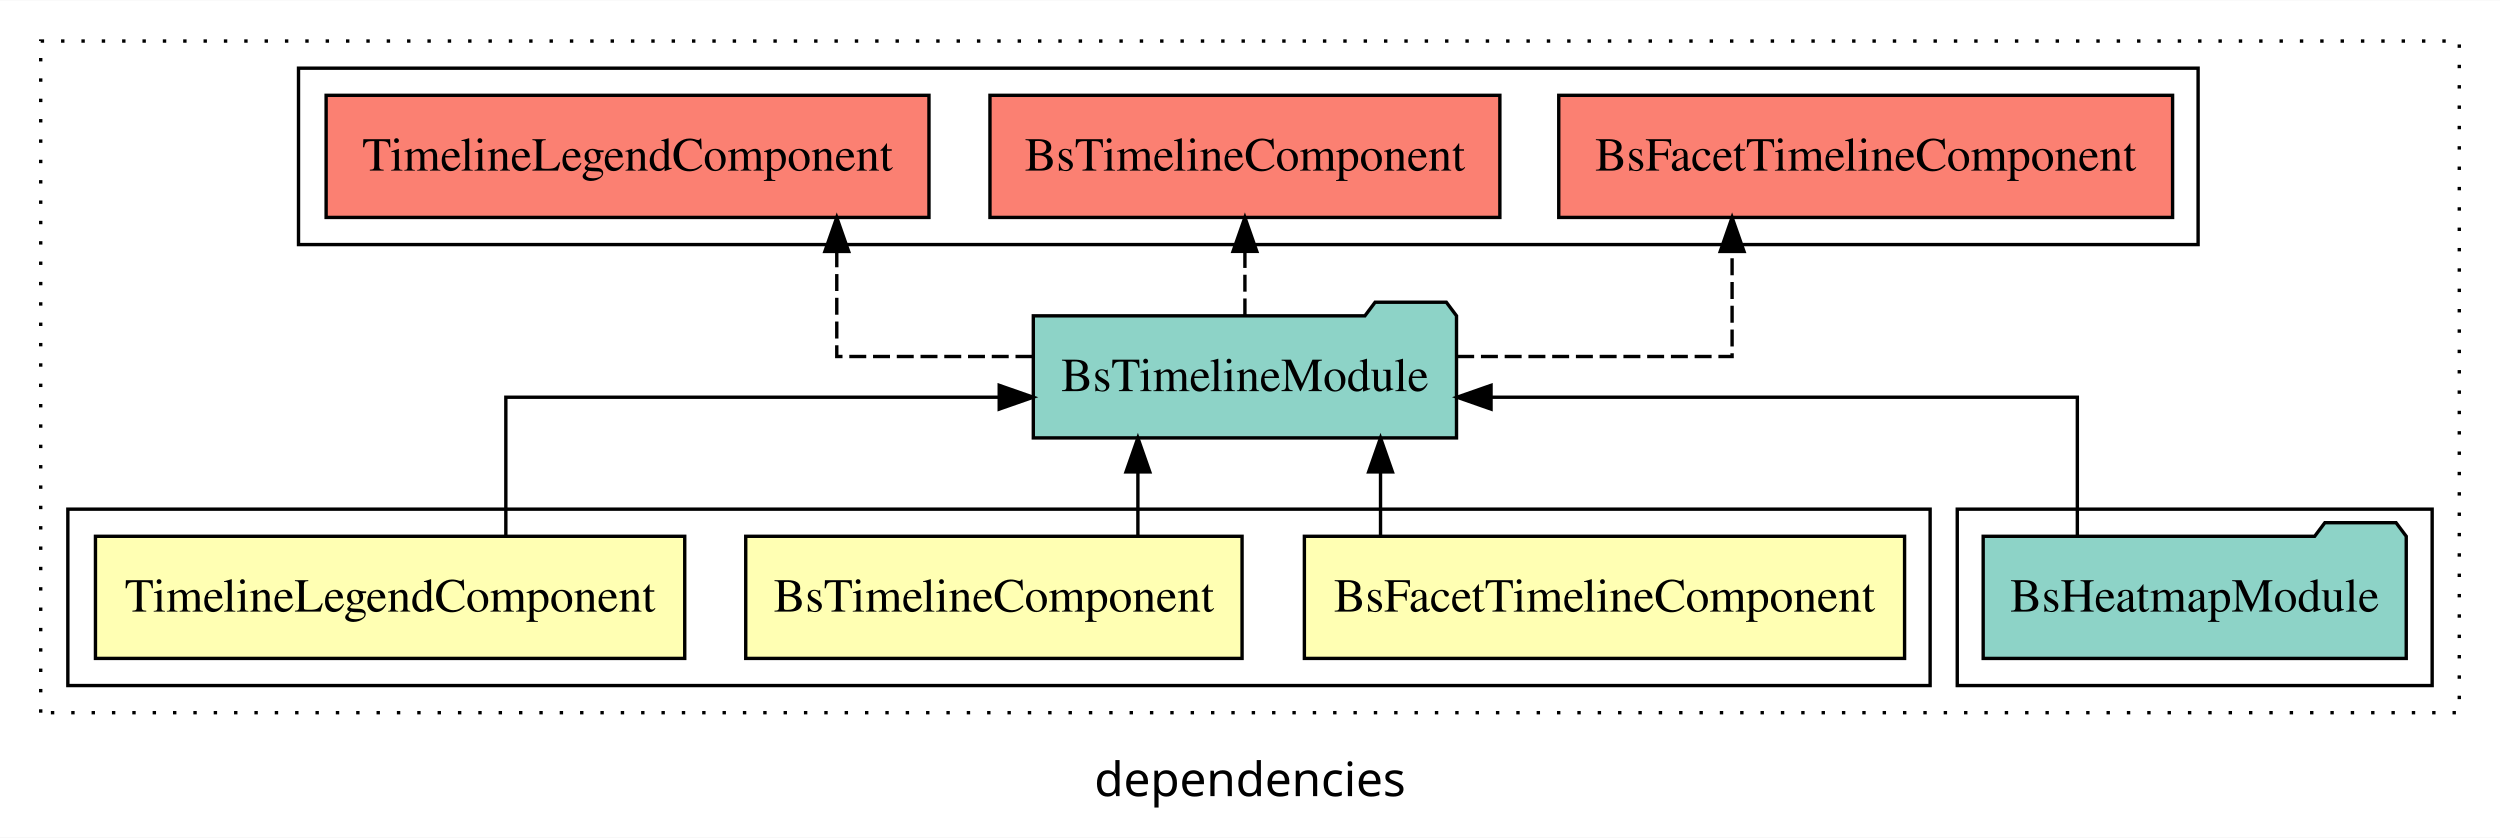
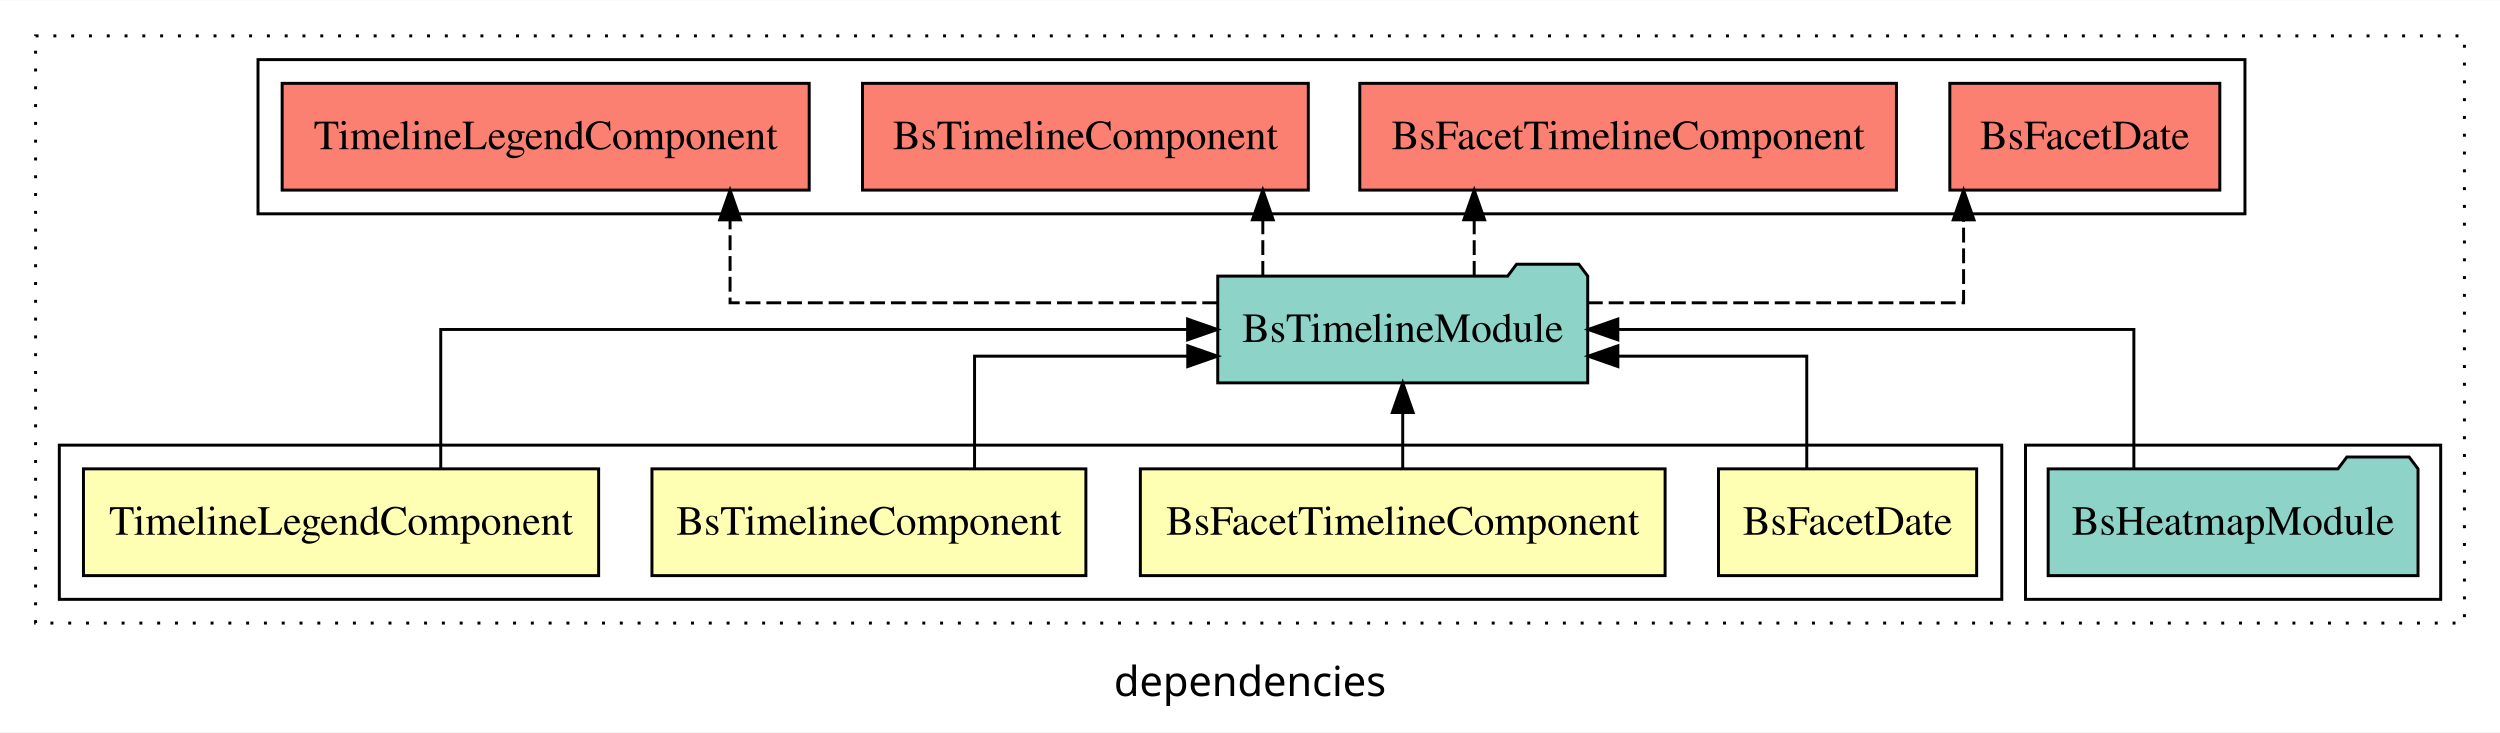
- <svg xmlns="http://www.w3.org/2000/svg" width="737pt" height="247pt" viewBox="0.00 0.00 737.00 246.80">
+ <svg xmlns="http://www.w3.org/2000/svg" width="843pt" height="247pt" viewBox="0.00 0.00 843.00 246.80">
  <g id="graph0" class="graph" transform="scale(1 1) rotate(0) translate(4 242.8)">
-     <polygon fill="white" stroke="transparent" points="-4,4 -4,-242.8 733,-242.8 733,4 -4,4" />
-     <text text-anchor="middle" x="364.5" y="-8.2" font-family="sans-serif" font-size="14.00">dependencies</text>
+     <polygon fill="white" stroke="transparent" points="-4,4 -4,-242.8 839,-242.8 839,4 -4,4" />
+     <text text-anchor="middle" x="417.5" y="-8.2" font-family="sans-serif" font-size="14.00">dependencies</text>
    <g id="clust1" class="cluster">
-       <polygon fill="none" stroke="black" stroke-dasharray="1,5" points="8,-32.8 8,-230.8 721,-230.8 721,-32.8 8,-32.8" />
+       <polygon fill="none" stroke="black" stroke-dasharray="1,5" points="8,-32.8 8,-230.8 827,-230.8 827,-32.8 8,-32.8" />
+     </g>
+     <g id="clust8" class="cluster">
+       <polygon fill="none" stroke="black" points="83,-170.8 83,-222.8 753,-222.8 753,-170.8 83,-170.8" />
    </g>
    <g id="clust7" class="cluster">
-       <polygon fill="none" stroke="black" points="84,-170.8 84,-222.8 644,-222.8 644,-170.8 84,-170.8" />
-     </g>
-     <g id="clust6" class="cluster">
-       <polygon fill="none" stroke="black" points="573,-40.8 573,-92.8 713,-92.8 713,-40.8 573,-40.8" />
+       <polygon fill="none" stroke="black" points="679,-40.8 679,-92.8 819,-92.8 819,-40.8 679,-40.8" />
    </g>
    <g id="clust2" class="cluster">
-       <polygon fill="none" stroke="black" points="16,-40.8 16,-92.8 565,-92.8 565,-40.8 16,-40.8" />
+       <polygon fill="none" stroke="black" points="16,-40.8 16,-92.8 671,-92.8 671,-40.8 16,-40.8" />
    </g>
    <g id="node1" class="node">
+       <polygon fill="#ffffb3" stroke="black" points="662.53,-84.8 575.47,-84.8 575.47,-48.8 662.53,-48.8 662.53,-84.8" />
+       <text text-anchor="middle" x="619" y="-62.6" font-family="Times,serif" font-size="14.00">BsFacetDate</text>
+     </g>
+     <g id="node5" class="node">
+       <polygon fill="#8dd3c7" stroke="black" points="531.38,-149.8 528.38,-153.8 507.38,-153.8 504.38,-149.8 406.62,-149.8 406.62,-113.8 531.38,-113.8 531.38,-149.8" />
+       <text text-anchor="middle" x="469" y="-127.6" font-family="Times,serif" font-size="14.00">BsTimelineModule</text>
+     </g>
+     <g id="edge1" class="edge">
+       <path fill="none" stroke="black" d="M605.24,-84.83C605.24,-101.2 605.24,-122.8 605.24,-122.8 605.24,-122.8 541.54,-122.8 541.54,-122.8" />
+       <polygon fill="black" stroke="black" points="541.54,-119.3 531.54,-122.8 541.54,-126.3 541.54,-119.3" />
+     </g>
+     <g id="node2" class="node">
      <polygon fill="#ffffb3" stroke="black" points="557.47,-84.8 380.53,-84.8 380.53,-48.8 557.47,-48.8 557.47,-84.8" />
      <text text-anchor="middle" x="469" y="-62.6" font-family="Times,serif" font-size="14.00">BsFacetTimelineComponent</text>
    </g>
-     <g id="node4" class="node">
-       <polygon fill="#8dd3c7" stroke="black" points="425.38,-149.8 422.38,-153.8 401.38,-153.8 398.38,-149.8 300.62,-149.8 300.62,-113.8 425.38,-113.8 425.38,-149.8" />
-       <text text-anchor="middle" x="363" y="-127.6" font-family="Times,serif" font-size="14.00">BsTimelineModule</text>
+     <g id="edge2" class="edge">
+       <path fill="none" stroke="black" d="M469,-84.91C469,-84.91 469,-103.79 469,-103.79" />
+       <polygon fill="black" stroke="black" points="465.5,-103.79 469,-113.79 472.5,-103.79 465.5,-103.79" />
    </g>
-     <g id="edge1" class="edge">
-       <path fill="none" stroke="black" d="M402.98,-84.91C402.98,-84.91 402.98,-103.79 402.98,-103.79" />
-       <polygon fill="black" stroke="black" points="399.48,-103.79 402.98,-113.79 406.48,-103.79 399.48,-103.79" />
-     </g>
-     <g id="node2" class="node">
+     <g id="node3" class="node">
      <polygon fill="#ffffb3" stroke="black" points="362.16,-84.8 215.84,-84.8 215.84,-48.8 362.16,-48.8 362.16,-84.8" />
      <text text-anchor="middle" x="289" y="-62.6" font-family="Times,serif" font-size="14.00">BsTimelineComponent</text>
    </g>
-     <g id="edge2" class="edge">
-       <path fill="none" stroke="black" d="M331.45,-84.91C331.45,-84.91 331.45,-103.79 331.45,-103.79" />
-       <polygon fill="black" stroke="black" points="327.95,-103.79 331.45,-113.79 334.95,-103.79 327.95,-103.79" />
+     <g id="edge3" class="edge">
+       <path fill="none" stroke="black" d="M324.62,-84.83C324.62,-101.2 324.62,-122.8 324.62,-122.8 324.62,-122.8 396.51,-122.8 396.51,-122.8" />
+       <polygon fill="black" stroke="black" points="396.51,-126.3 406.51,-122.8 396.51,-119.3 396.51,-126.3" />
    </g>
-     <g id="node3" class="node">
+     <g id="node4" class="node">
      <polygon fill="#ffffb3" stroke="black" points="197.86,-84.8 24.14,-84.8 24.14,-48.8 197.86,-48.8 197.86,-84.8" />
      <text text-anchor="middle" x="111" y="-62.6" font-family="Times,serif" font-size="14.00">TimelineLegendComponent</text>
    </g>
-     <g id="edge3" class="edge">
-       <path fill="none" stroke="black" d="M145.12,-84.82C145.12,-102.17 145.12,-125.8 145.12,-125.8 145.12,-125.8 290.57,-125.8 290.57,-125.8" />
-       <polygon fill="black" stroke="black" points="290.57,-129.3 300.57,-125.8 290.57,-122.3 290.57,-129.3" />
+     <g id="edge4" class="edge">
+       <path fill="none" stroke="black" d="M144.62,-84.91C144.62,-104.14 144.62,-131.8 144.62,-131.8 144.62,-131.8 396.46,-131.8 396.46,-131.8" />
+       <polygon fill="black" stroke="black" points="396.46,-135.3 406.46,-131.8 396.46,-128.3 396.46,-135.3" />
+     </g>
+     <g id="node7" class="node">
+       <polygon fill="#fb8072" stroke="black" points="744.52,-214.8 653.48,-214.8 653.48,-178.8 744.52,-178.8 744.52,-214.8" />
+       <text text-anchor="middle" x="699" y="-192.6" font-family="Times,serif" font-size="14.00">BsFacetDate </text>
+     </g>
+     <g id="edge6" class="edge">
+       <path fill="none" stroke="black" stroke-dasharray="5,2" d="M531.45,-140.8C586.54,-140.8 658.12,-140.8 658.12,-140.8 658.12,-140.8 658.12,-168.77 658.12,-168.77" />
+       <polygon fill="black" stroke="black" points="654.63,-168.77 658.12,-178.77 661.63,-168.77 654.63,-168.77" />
+     </g>
+     <g id="node8" class="node">
+       <polygon fill="#fb8072" stroke="black" points="635.48,-214.8 454.52,-214.8 454.52,-178.8 635.48,-178.8 635.48,-214.8" />
+       <text text-anchor="middle" x="545" y="-192.6" font-family="Times,serif" font-size="14.00">BsFacetTimelineComponent </text>
+     </g>
+     <g id="edge7" class="edge">
+       <path fill="none" stroke="black" stroke-dasharray="5,2" d="M493.1,-149.91C493.1,-149.91 493.1,-168.79 493.1,-168.79" />
+       <polygon fill="black" stroke="black" points="489.6,-168.79 493.1,-178.79 496.6,-168.79 489.6,-168.79" />
+     </g>
+     <g id="node9" class="node">
+       <polygon fill="#fb8072" stroke="black" points="437.16,-214.8 286.84,-214.8 286.84,-178.8 437.16,-178.8 437.16,-214.8" />
+       <text text-anchor="middle" x="362" y="-192.6" font-family="Times,serif" font-size="14.00">BsTimelineComponent </text>
+     </g>
+     <g id="edge8" class="edge">
+       <path fill="none" stroke="black" stroke-dasharray="5,2" d="M421.82,-149.91C421.82,-149.91 421.82,-168.79 421.82,-168.79" />
+       <polygon fill="black" stroke="black" points="418.32,-168.79 421.82,-178.79 425.32,-168.79 418.32,-168.79" />
+     </g>
+     <g id="node10" class="node">
+       <polygon fill="#fb8072" stroke="black" points="268.86,-214.8 91.14,-214.8 91.14,-178.8 268.86,-178.8 268.86,-214.8" />
+       <text text-anchor="middle" x="180" y="-192.6" font-family="Times,serif" font-size="14.00">TimelineLegendComponent </text>
+     </g>
+     <g id="edge9" class="edge">
+       <path fill="none" stroke="black" stroke-dasharray="5,2" d="M406.42,-140.8C339.28,-140.8 242.18,-140.8 242.18,-140.8 242.18,-140.8 242.18,-168.77 242.18,-168.77" />
+       <polygon fill="black" stroke="black" points="238.68,-168.77 242.18,-178.77 245.68,-168.77 238.68,-168.77" />
    </g>
    <g id="node6" class="node">
-       <polygon fill="#fb8072" stroke="black" points="636.48,-214.8 455.52,-214.8 455.52,-178.8 636.48,-178.8 636.48,-214.8" />
-       <text text-anchor="middle" x="546" y="-192.6" font-family="Times,serif" font-size="14.00">BsFacetTimelineComponent </text>
+       <polygon fill="#8dd3c7" stroke="black" points="811.36,-84.8 808.36,-88.8 787.36,-88.8 784.36,-84.8 686.64,-84.8 686.64,-48.8 811.36,-48.8 811.36,-84.8" />
+       <text text-anchor="middle" x="749" y="-62.6" font-family="Times,serif" font-size="14.00">BsHeatmapModule</text>
    </g>
    <g id="edge5" class="edge">
-       <path fill="none" stroke="black" stroke-dasharray="5,2" d="M425.58,-137.8C464.28,-137.8 506.62,-137.8 506.62,-137.8 506.62,-137.8 506.62,-168.78 506.62,-168.78" />
-       <polygon fill="black" stroke="black" points="503.13,-168.78 506.62,-178.78 510.13,-168.78 503.13,-168.78" />
-     </g>
-     <g id="node7" class="node">
-       <polygon fill="#fb8072" stroke="black" points="438.16,-214.8 287.84,-214.8 287.84,-178.8 438.16,-178.8 438.16,-214.8" />
-       <text text-anchor="middle" x="363" y="-192.6" font-family="Times,serif" font-size="14.00">BsTimelineComponent </text>
-     </g>
-     <g id="edge6" class="edge">
-       <path fill="none" stroke="black" stroke-dasharray="5,2" d="M363,-149.91C363,-149.91 363,-168.79 363,-168.79" />
-       <polygon fill="black" stroke="black" points="359.5,-168.79 363,-178.79 366.5,-168.79 359.5,-168.79" />
-     </g>
-     <g id="node8" class="node">
-       <polygon fill="#fb8072" stroke="black" points="269.86,-214.8 92.14,-214.8 92.14,-178.8 269.86,-178.8 269.86,-214.8" />
-       <text text-anchor="middle" x="181" y="-192.6" font-family="Times,serif" font-size="14.00">TimelineLegendComponent </text>
-     </g>
-     <g id="edge7" class="edge">
-       <path fill="none" stroke="black" stroke-dasharray="5,2" d="M300.37,-137.8C271.13,-137.8 242.68,-137.8 242.68,-137.8 242.68,-137.8 242.68,-168.78 242.68,-168.78" />
-       <polygon fill="black" stroke="black" points="239.18,-168.78 242.68,-178.78 246.18,-168.78 239.18,-168.78" />
-     </g>
-     <g id="node5" class="node">
-       <polygon fill="#8dd3c7" stroke="black" points="705.36,-84.8 702.36,-88.8 681.36,-88.8 678.36,-84.8 580.64,-84.8 580.64,-48.8 705.36,-48.8 705.36,-84.8" />
-       <text text-anchor="middle" x="643" y="-62.6" font-family="Times,serif" font-size="14.00">BsHeatmapModule</text>
-     </g>
-     <g id="edge4" class="edge">
-       <path fill="none" stroke="black" d="M608.4,-84.82C608.4,-102.17 608.4,-125.8 608.4,-125.8 608.4,-125.8 435.56,-125.8 435.56,-125.8" />
-       <polygon fill="black" stroke="black" points="435.56,-122.3 425.56,-125.8 435.56,-129.3 435.56,-122.3" />
+       <path fill="none" stroke="black" d="M715.54,-84.91C715.54,-104.14 715.54,-131.8 715.54,-131.8 715.54,-131.8 541.53,-131.8 541.53,-131.8" />
+       <polygon fill="black" stroke="black" points="541.53,-128.3 531.53,-131.8 541.53,-135.3 541.53,-128.3" />
    </g>
  </g>
</svg>
